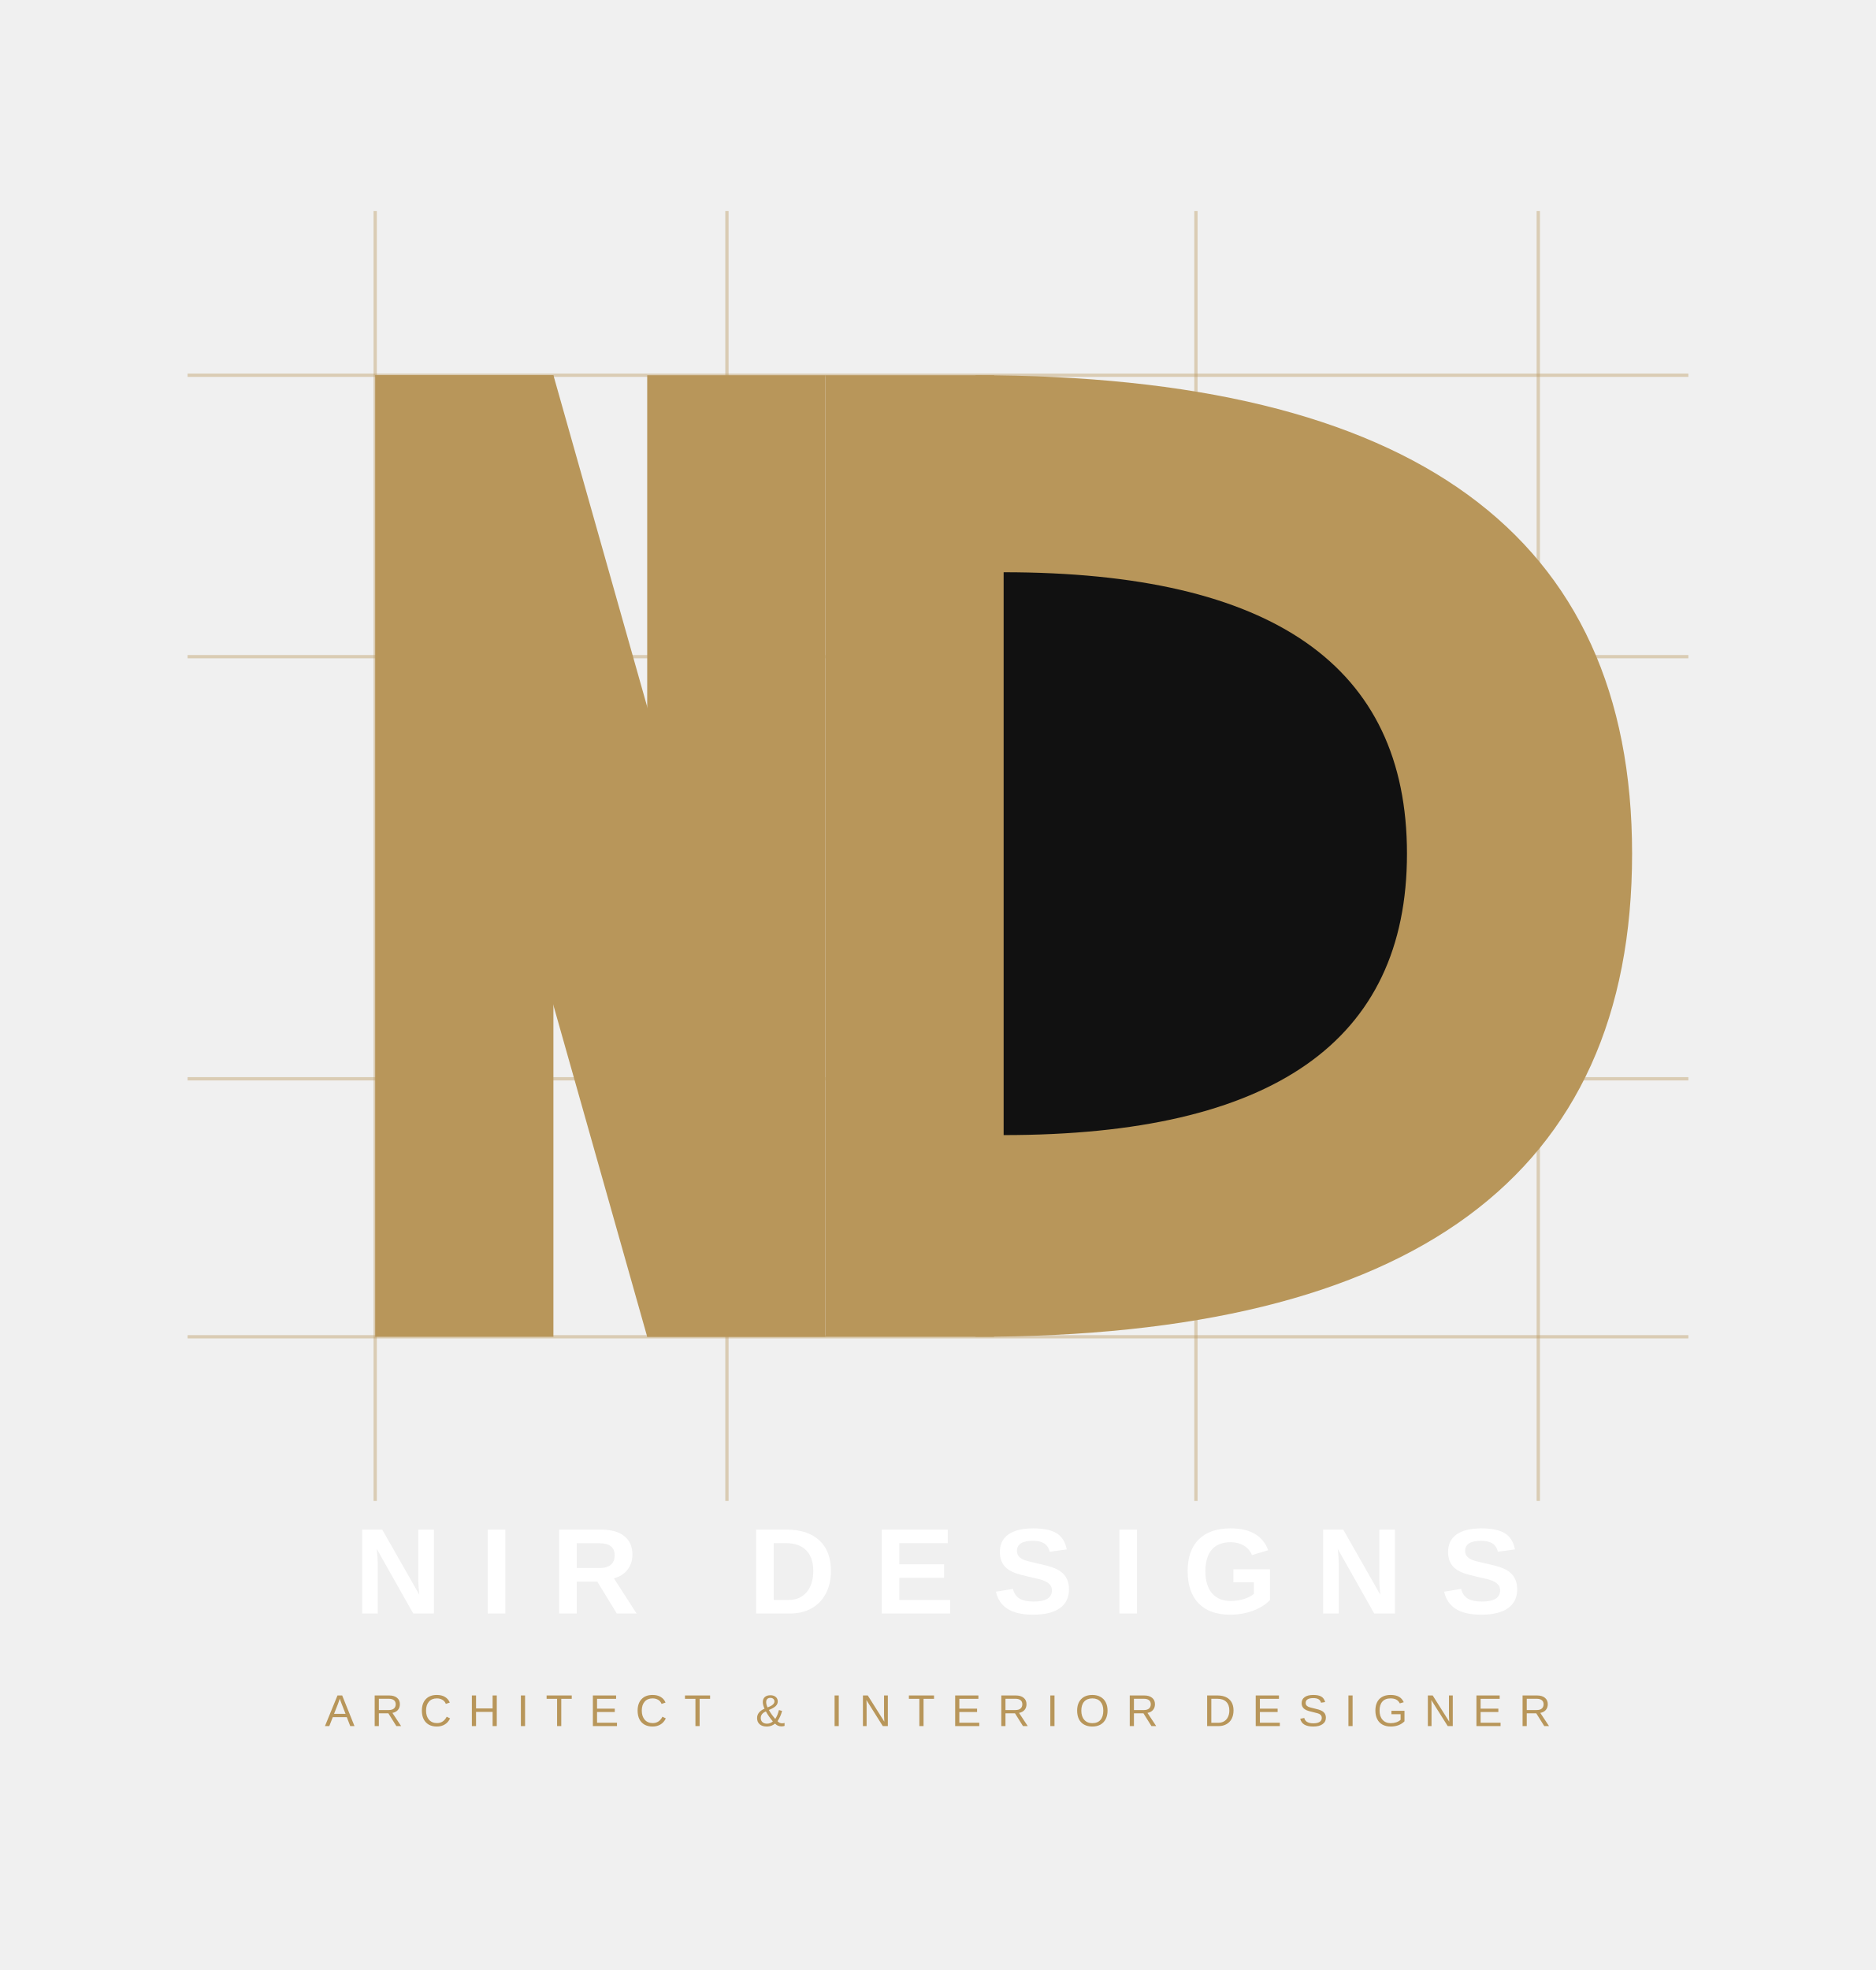
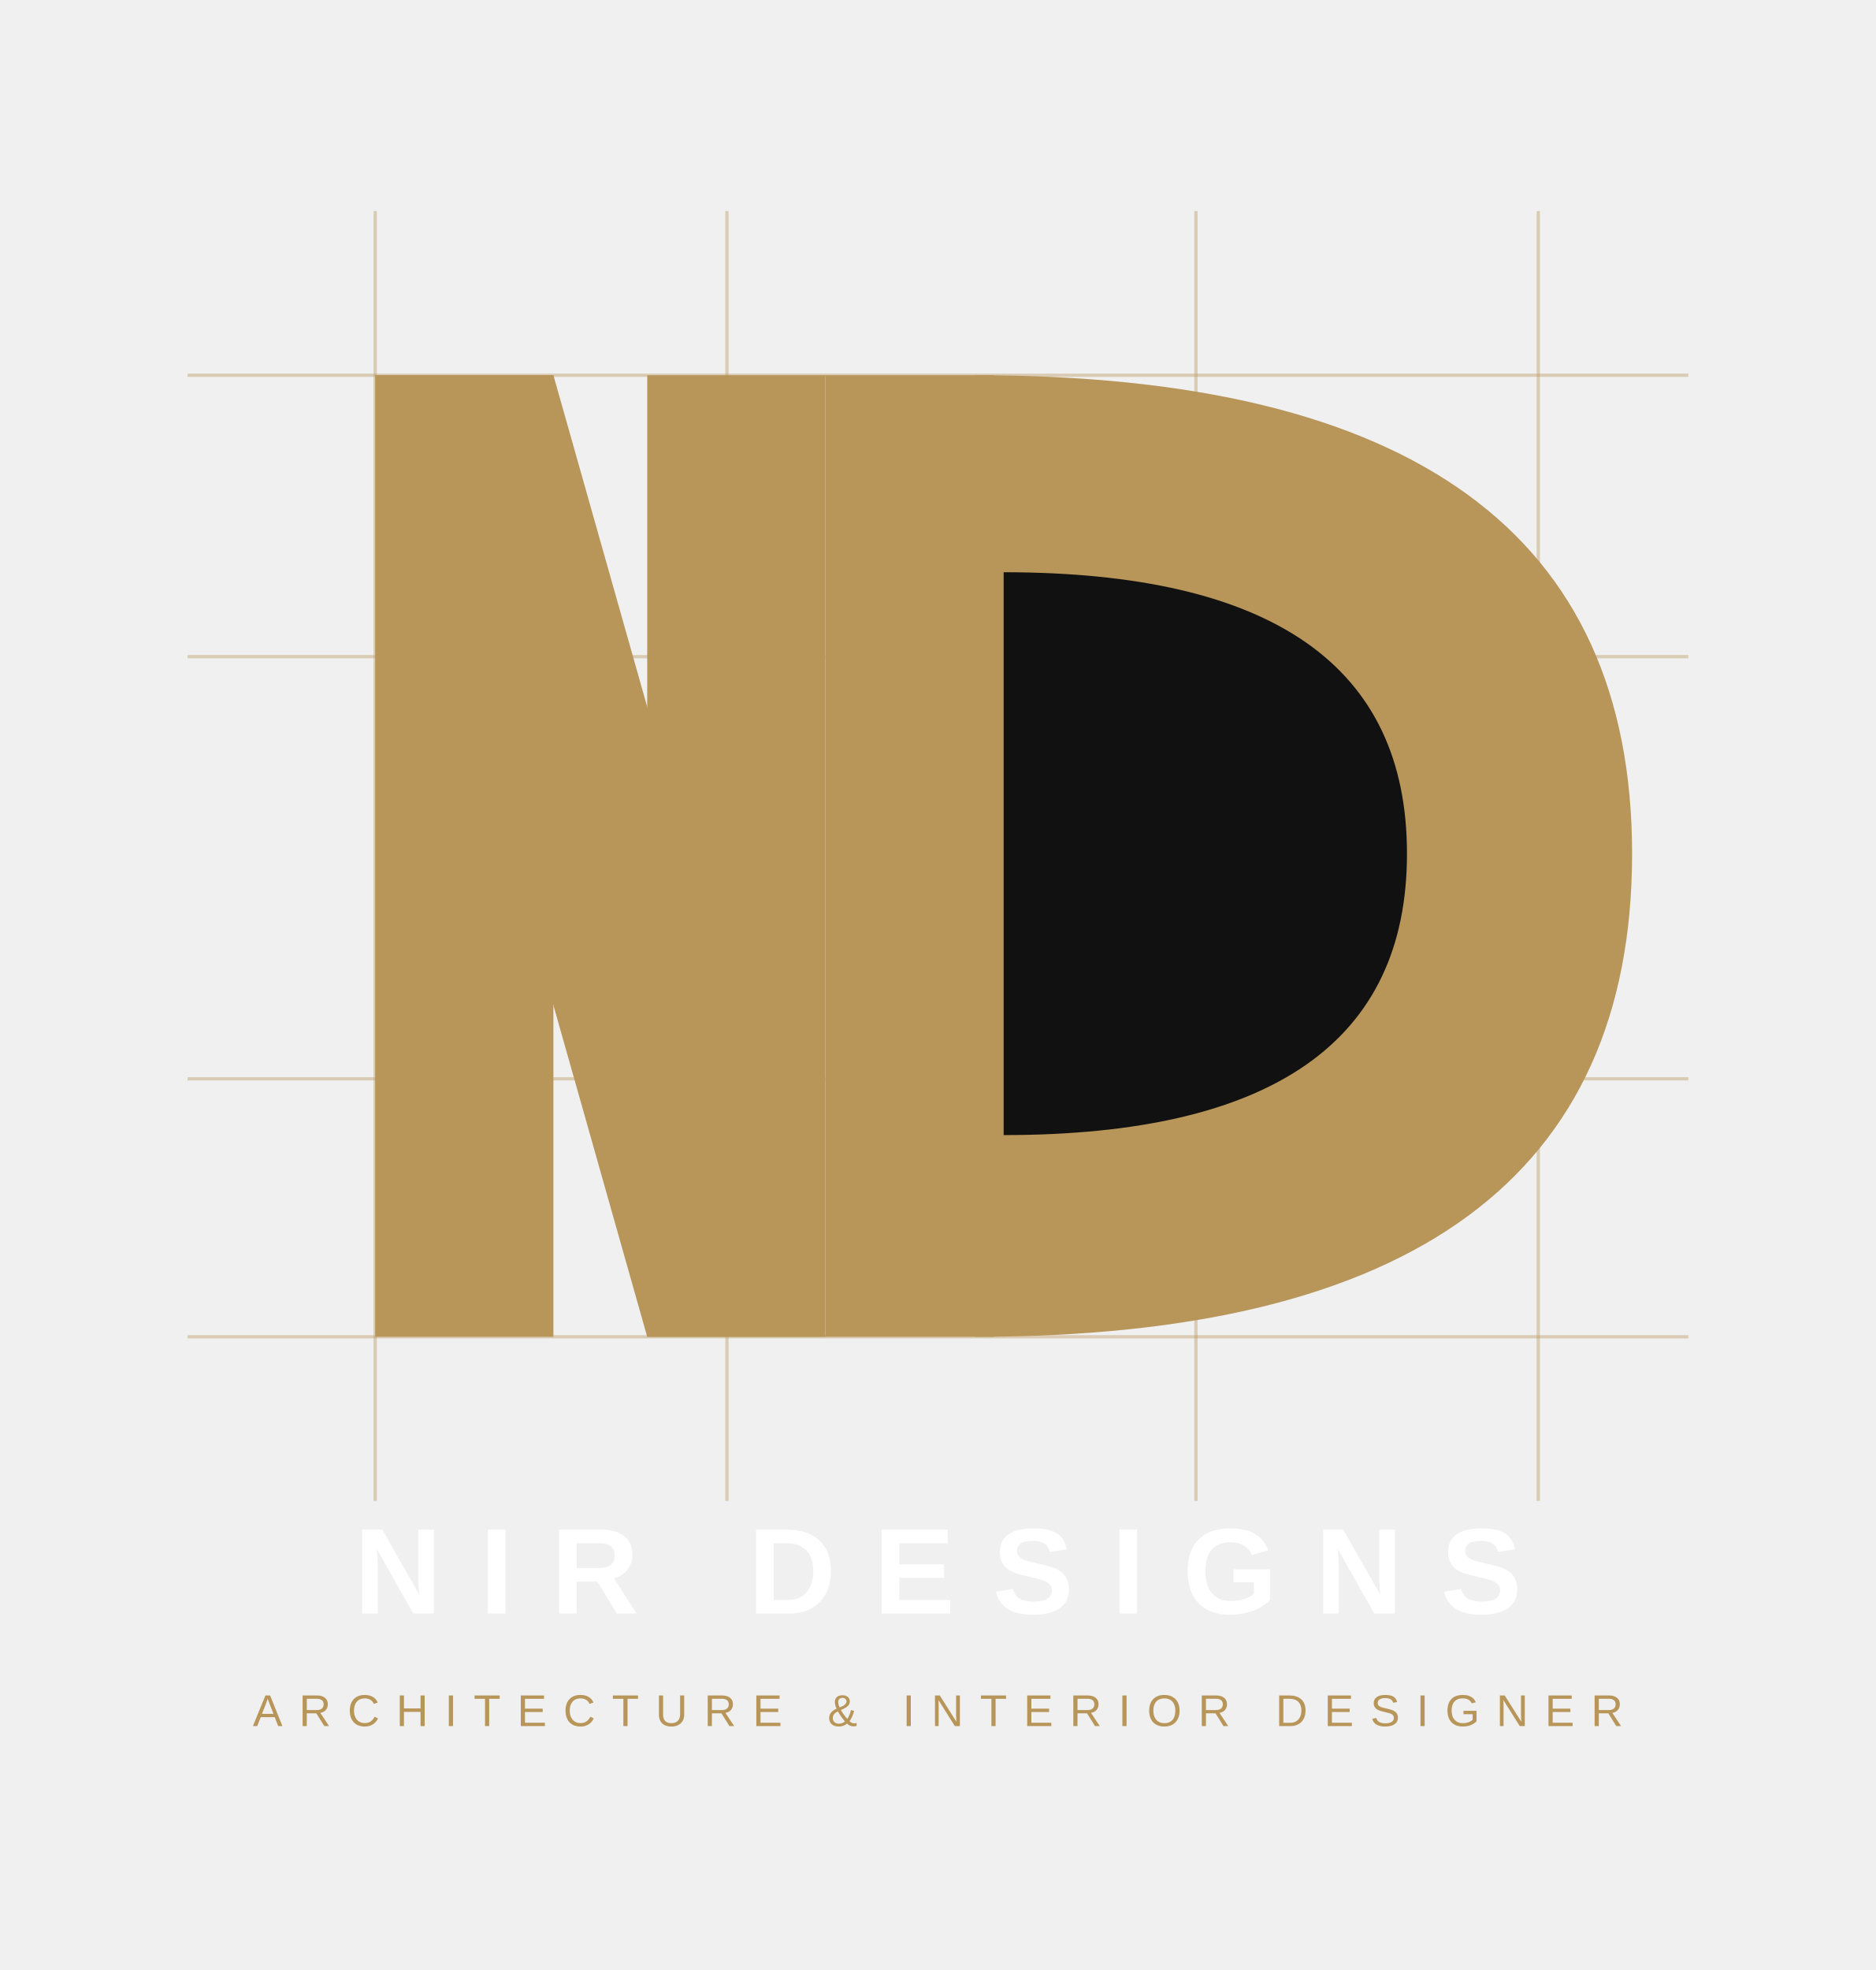
<svg xmlns="http://www.w3.org/2000/svg" viewBox="0 0 400 420" width="400" height="420">
  <line x1="40" y1="80" x2="360" y2="80" stroke="#B8965A" stroke-width="0.7" opacity="0.4" />
  <line x1="40" y1="140" x2="360" y2="140" stroke="#B8965A" stroke-width="0.7" opacity="0.4" />
  <line x1="40" y1="230" x2="360" y2="230" stroke="#B8965A" stroke-width="0.7" opacity="0.4" />
  <line x1="40" y1="285" x2="360" y2="285" stroke="#B8965A" stroke-width="0.7" opacity="0.4" />
  <line x1="80" y1="45" x2="80" y2="320" stroke="#B8965A" stroke-width="0.7" opacity="0.4" />
  <line x1="155" y1="45" x2="155" y2="320" stroke="#B8965A" stroke-width="0.7" opacity="0.4" />
  <line x1="255" y1="45" x2="255" y2="320" stroke="#B8965A" stroke-width="0.7" opacity="0.4" />
  <line x1="328" y1="45" x2="328" y2="320" stroke="#B8965A" stroke-width="0.7" opacity="0.4" />
  <rect x="80" y="80" width="38" height="205" fill="#B8965A" />
  <rect x="138" y="80" width="38" height="205" fill="#B8965A" />
  <polygon points="80,80 118,80 176,285 138,285" fill="#B8965A" />
  <rect x="176" y="80" width="36" height="205" fill="#B8965A" />
  <path d="M 208 80 Q 348 80 348 182 Q 348 285 208 285 Z" fill="#B8965A" />
  <path d="M 214 122 Q 300 122 300 182 Q 300 242 214 242 Z" fill="#111111" />
  <text x="200" y="344" text-anchor="middle" font-family="Arial, Helvetica, sans-serif" font-size="26" font-weight="800" letter-spacing="8" fill="#FFFFFF">NIR DESIGNS</text>
-   <text x="200" y="368" text-anchor="middle" font-family="Arial, Helvetica, sans-serif" font-size="9.5" font-weight="400" letter-spacing="3.5" fill="#B8965A">ARCHITECT &amp; INTERIOR DESIGNER</text>
+   <text x="200" y="368" text-anchor="middle" font-family="Arial, Helvetica, sans-serif" font-size="9.5" font-weight="400" letter-spacing="3.5" fill="#B8965A">ARCHITECTURE &amp; INTERIOR DESIGNER</text>
</svg>
